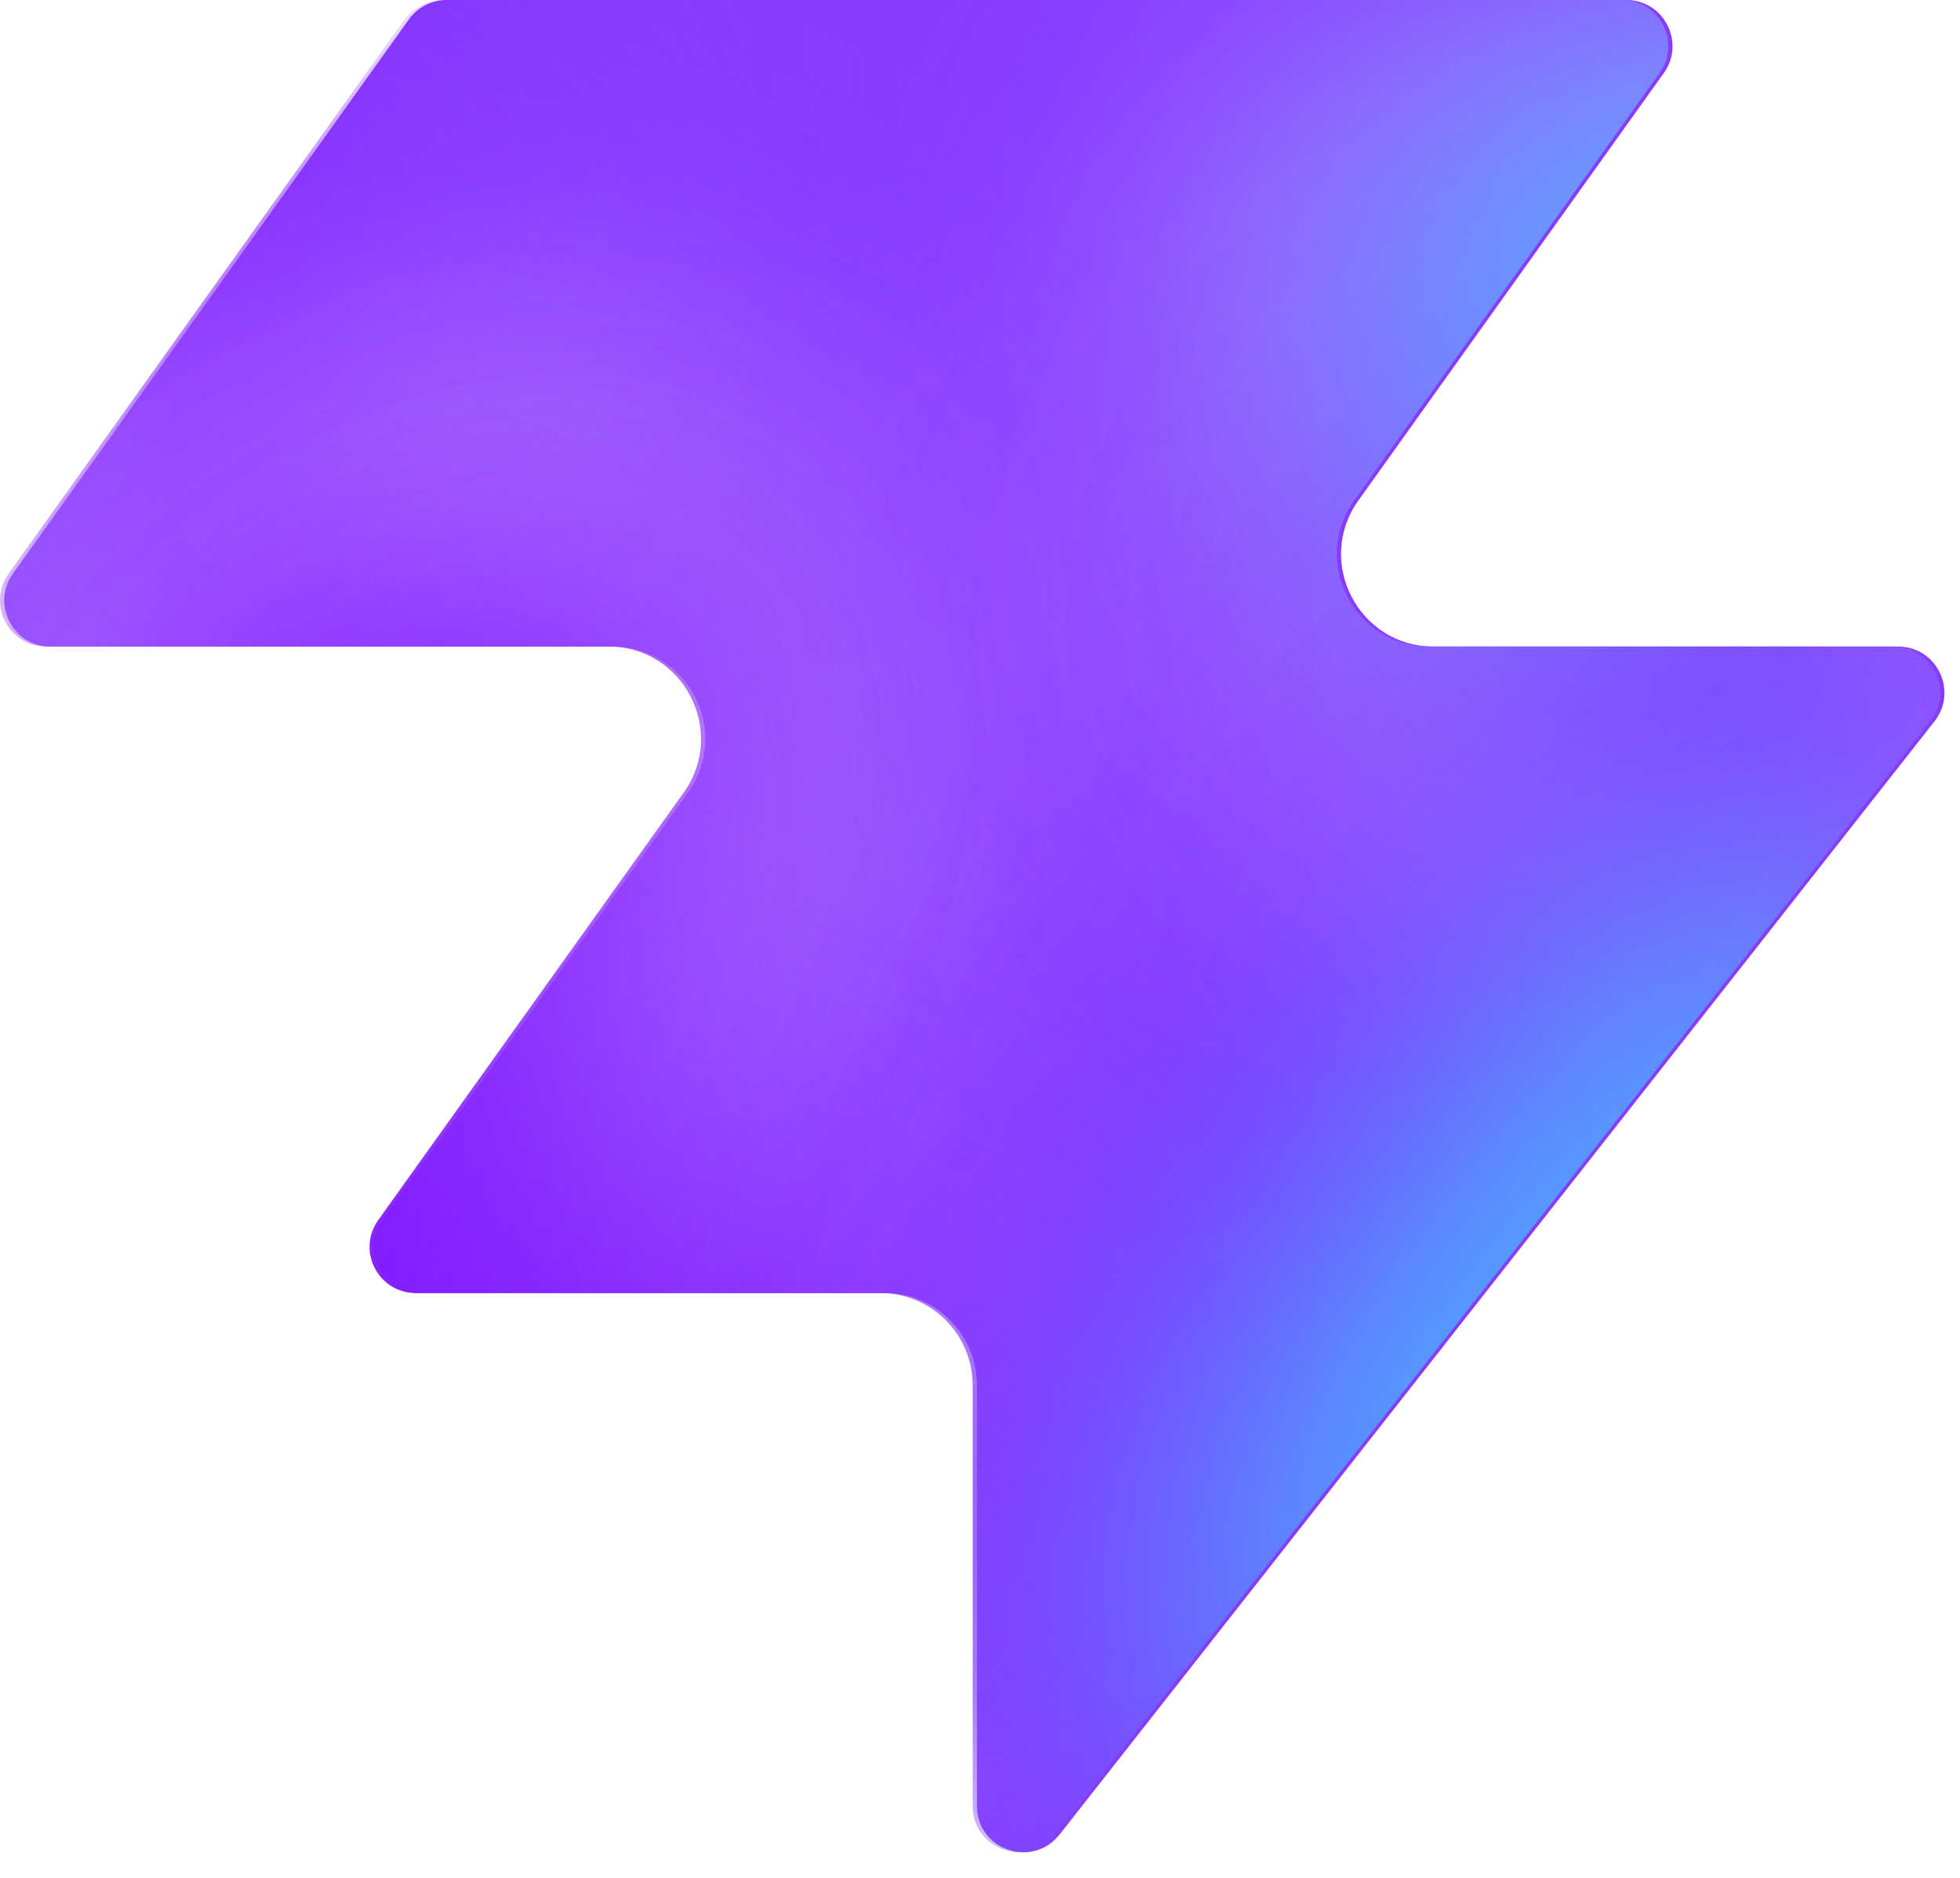
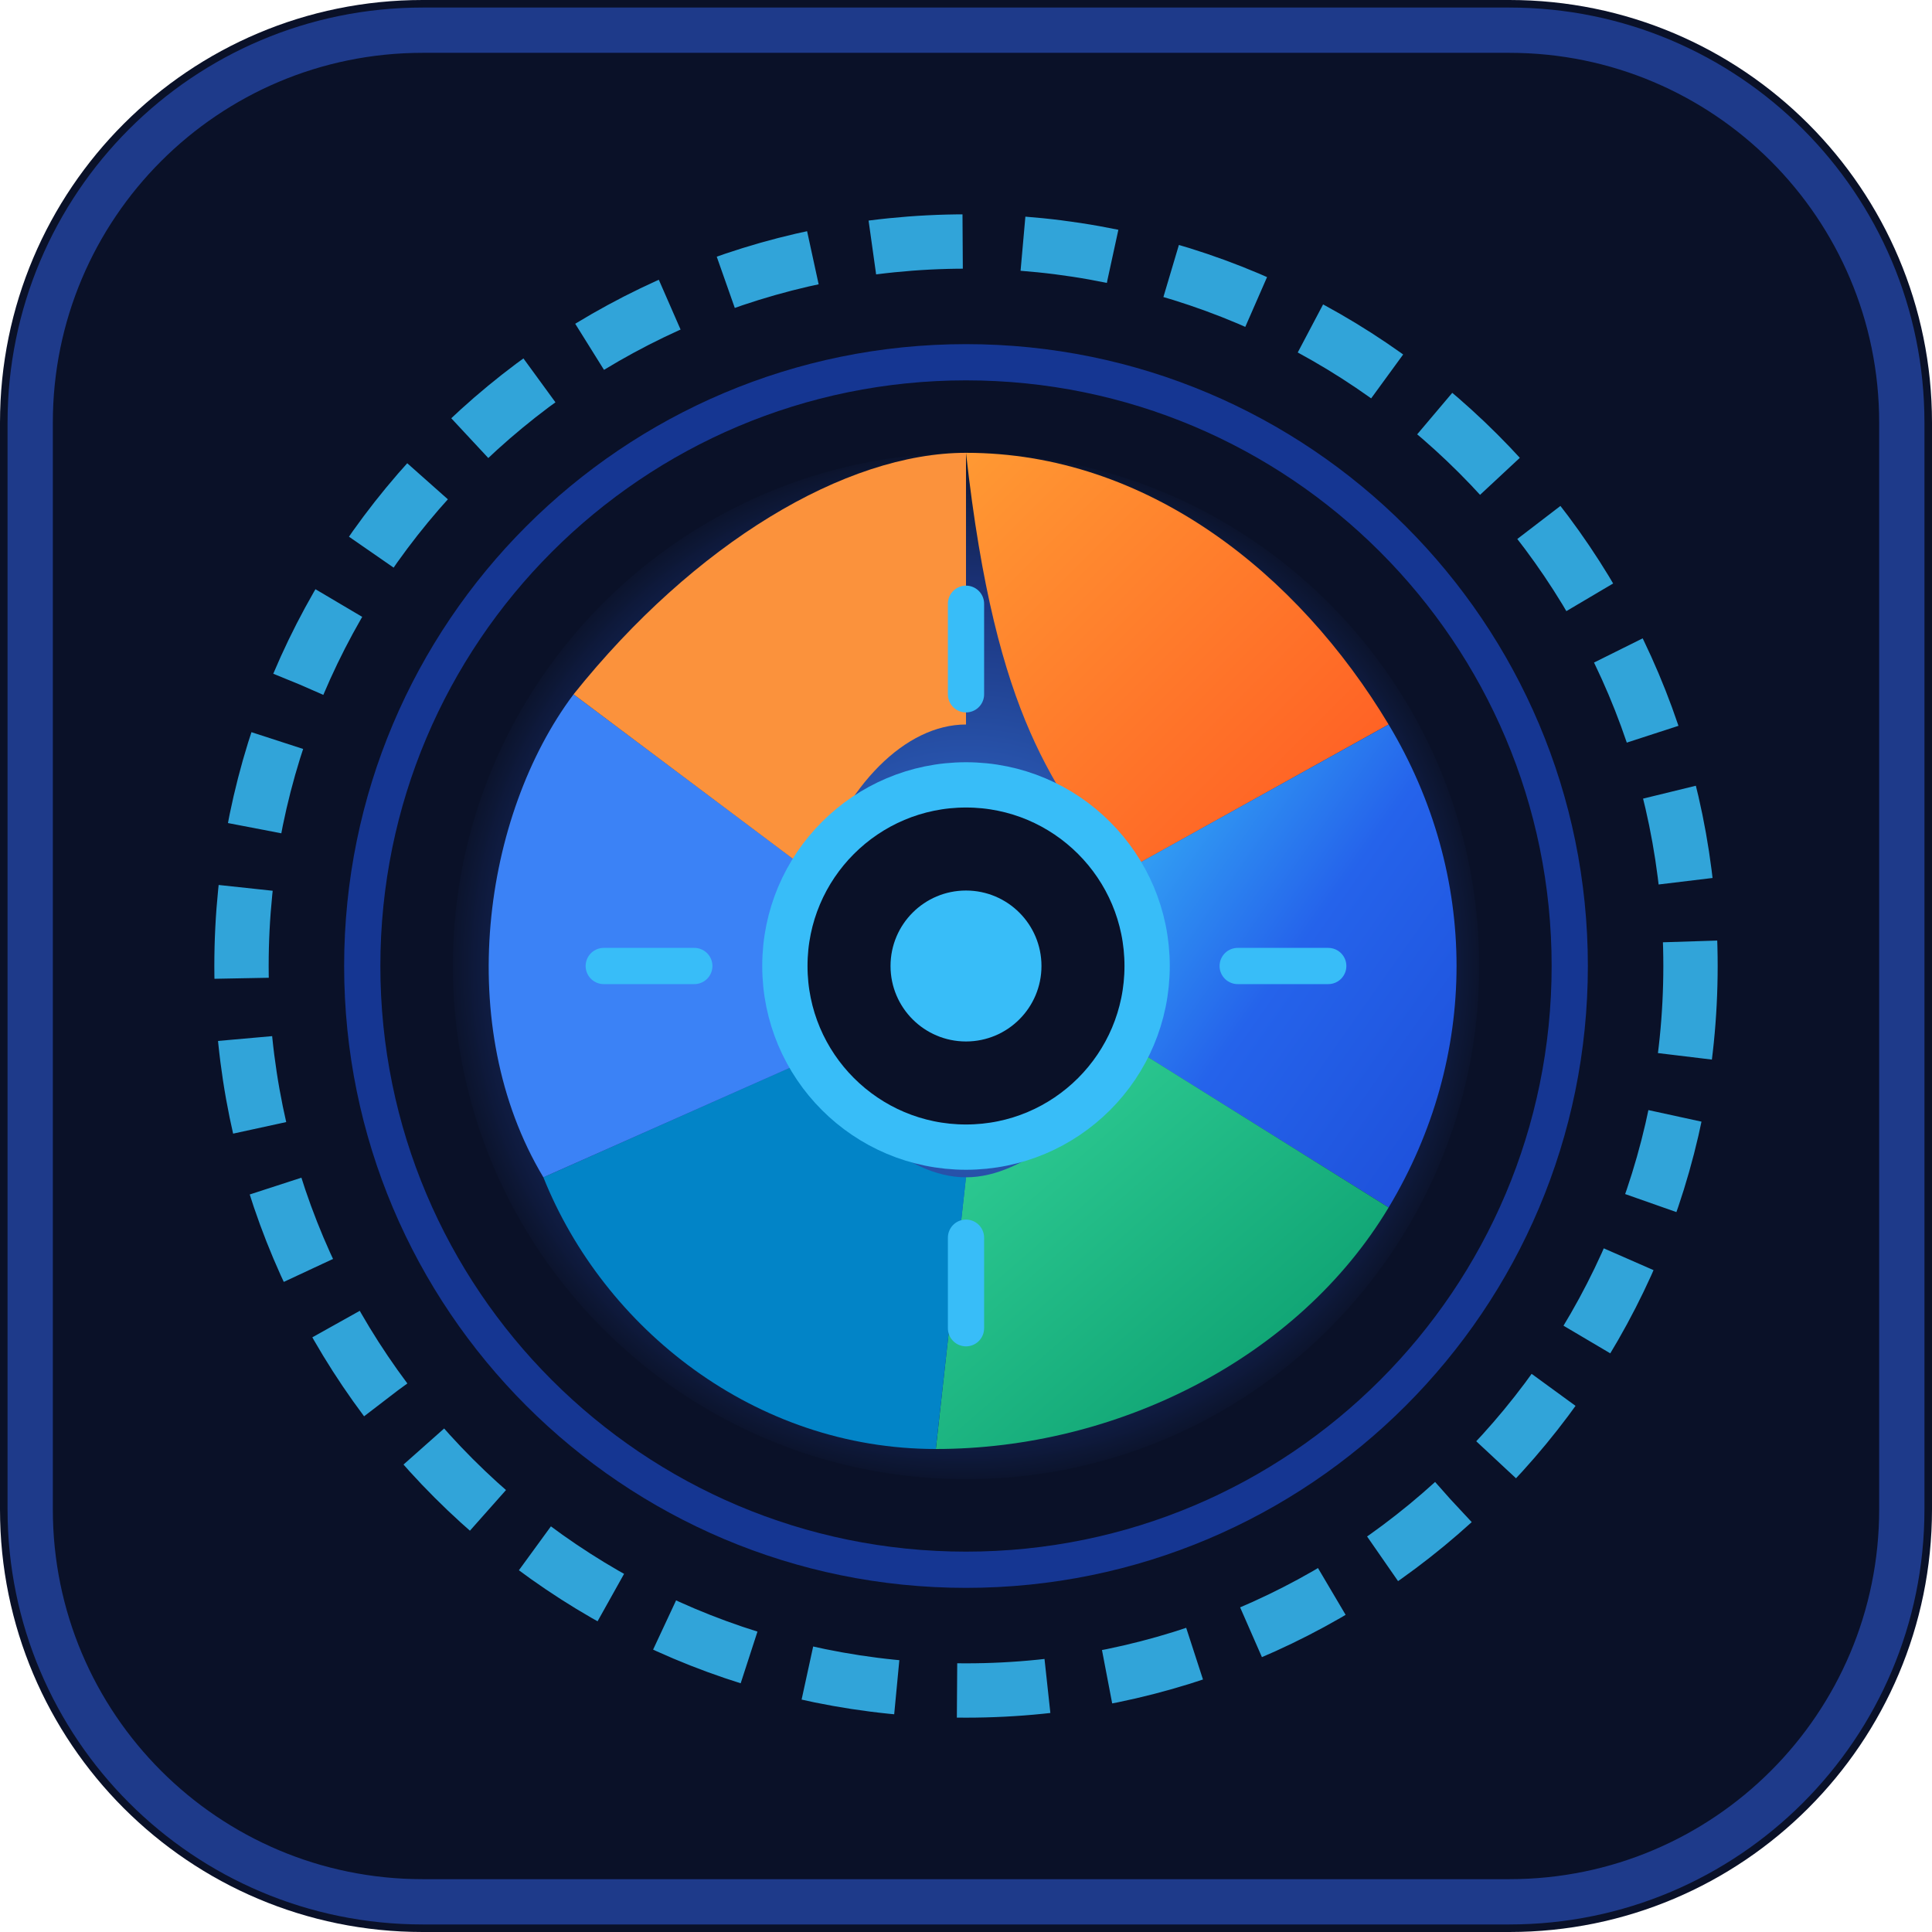
- <svg xmlns="http://www.w3.org/2000/svg" width="48" height="46" fill="none" viewBox="0 0 48 46">
-   <path fill="#863bff" d="M25.946 44.938c-.664.845-2.021.375-2.021-.698V33.937a2.26 2.26 0 0 0-2.262-2.262H10.287c-.92 0-1.456-1.04-.92-1.788l7.48-10.471c1.07-1.497 0-3.578-1.842-3.578H1.237c-.92 0-1.456-1.04-.92-1.788L10.013.474c.214-.297.556-.474.92-.474h28.894c.92 0 1.456 1.04.92 1.788l-7.48 10.471c-1.07 1.498 0 3.579 1.842 3.579h11.377c.943 0 1.473 1.088.89 1.83L25.947 44.94z" style="fill:#863bff;fill:color(display-p3 .525 .23 1);fill-opacity:1" />
-   <mask id="a" width="48" height="46" x="0" y="0" maskUnits="userSpaceOnUse" style="mask-type:alpha">
-     <path fill="#000" d="M25.842 44.938c-.664.844-2.021.375-2.021-.698V33.937a2.26 2.26 0 0 0-2.262-2.262H10.183c-.92 0-1.456-1.04-.92-1.788l7.48-10.471c1.07-1.498 0-3.579-1.842-3.579H1.133c-.92 0-1.456-1.04-.92-1.787L9.91.473c.214-.297.556-.474.92-.474h28.894c.92 0 1.456 1.04.92 1.788l-7.48 10.471c-1.07 1.498 0 3.578 1.842 3.578h11.377c.943 0 1.473 1.088.89 1.832L25.843 44.94z" style="fill:#000;fill-opacity:1" />
-   </mask>
-   <g mask="url(#a)">
-     <g filter="url(#b)">
-       <ellipse cx="5.508" cy="14.704" fill="#ede6ff" rx="5.508" ry="14.704" style="fill:#ede6ff;fill:color(display-p3 .927 .903 1);fill-opacity:1" transform="matrix(.00324 1 1 -.00324 -4.47 31.516)" />
-     </g>
-     <g filter="url(#c)">
-       <ellipse cx="10.399" cy="29.851" fill="#ede6ff" rx="10.399" ry="29.851" style="fill:#ede6ff;fill:color(display-p3 .927 .903 1);fill-opacity:1" transform="matrix(.00324 1 1 -.00324 -39.328 7.883)" />
-     </g>
-     <g filter="url(#d)">
-       <ellipse cx="5.508" cy="30.487" fill="#7e14ff" rx="5.508" ry="30.487" style="fill:#7e14ff;fill:color(display-p3 .492 .077 1);fill-opacity:1" transform="rotate(89.814 -25.913 -14.639)scale(1 -1)" />
-     </g>
-     <g filter="url(#e)">
-       <ellipse cx="5.508" cy="30.599" fill="#7e14ff" rx="5.508" ry="30.599" style="fill:#7e14ff;fill:color(display-p3 .492 .077 1);fill-opacity:1" transform="rotate(89.814 -32.644 -3.334)scale(1 -1)" />
-     </g>
-     <g filter="url(#f)">
-       <ellipse cx="5.508" cy="30.599" fill="#7e14ff" rx="5.508" ry="30.599" style="fill:#7e14ff;fill:color(display-p3 .492 .077 1);fill-opacity:1" transform="matrix(.00324 1 1 -.00324 -34.34 30.47)" />
-     </g>
-     <g filter="url(#g)">
-       <ellipse cx="14.072" cy="22.078" fill="#ede6ff" rx="14.072" ry="22.078" style="fill:#ede6ff;fill:color(display-p3 .927 .903 1);fill-opacity:1" transform="rotate(93.35 24.506 48.493)scale(-1 1)" />
-     </g>
-     <g filter="url(#h)">
-       <ellipse cx="3.47" cy="21.501" fill="#7e14ff" rx="3.47" ry="21.501" style="fill:#7e14ff;fill:color(display-p3 .492 .077 1);fill-opacity:1" transform="rotate(89.009 28.708 47.59)scale(-1 1)" />
-     </g>
-     <g filter="url(#i)">
-       <ellipse cx="3.47" cy="21.501" fill="#7e14ff" rx="3.47" ry="21.501" style="fill:#7e14ff;fill:color(display-p3 .492 .077 1);fill-opacity:1" transform="rotate(89.009 28.708 47.59)scale(-1 1)" />
-     </g>
-     <g filter="url(#j)">
-       <ellipse cx=".387" cy="8.972" fill="#7e14ff" rx="4.407" ry="29.108" style="fill:#7e14ff;fill:color(display-p3 .492 .077 1);fill-opacity:1" transform="rotate(39.51 .387 8.972)" />
-     </g>
-     <g filter="url(#k)">
-       <ellipse cx="47.523" cy="-6.092" fill="#7e14ff" rx="4.407" ry="29.108" style="fill:#7e14ff;fill:color(display-p3 .492 .077 1);fill-opacity:1" transform="rotate(37.892 47.523 -6.092)" />
-     </g>
-     <g filter="url(#l)">
-       <ellipse cx="41.412" cy="6.333" fill="#47bfff" rx="5.971" ry="9.665" style="fill:#47bfff;fill:color(display-p3 .28 .748 1);fill-opacity:1" transform="rotate(37.892 41.412 6.333)" />
-     </g>
-     <g filter="url(#m)">
-       <ellipse cx="-1.879" cy="38.332" fill="#7e14ff" rx="4.407" ry="29.108" style="fill:#7e14ff;fill:color(display-p3 .492 .077 1);fill-opacity:1" transform="rotate(37.892 -1.88 38.332)" />
-     </g>
-     <g filter="url(#n)">
-       <ellipse cx="-1.879" cy="38.332" fill="#7e14ff" rx="4.407" ry="29.108" style="fill:#7e14ff;fill:color(display-p3 .492 .077 1);fill-opacity:1" transform="rotate(37.892 -1.88 38.332)" />
-     </g>
-     <g filter="url(#o)">
-       <ellipse cx="35.651" cy="29.907" fill="#7e14ff" rx="4.407" ry="29.108" style="fill:#7e14ff;fill:color(display-p3 .492 .077 1);fill-opacity:1" transform="rotate(37.892 35.651 29.907)" />
-     </g>
-     <g filter="url(#p)">
-       <ellipse cx="38.418" cy="32.4" fill="#47bfff" rx="5.971" ry="15.297" style="fill:#47bfff;fill:color(display-p3 .28 .748 1);fill-opacity:1" transform="rotate(37.892 38.418 32.4)" />
-     </g>
-   </g>
+ <svg xmlns="http://www.w3.org/2000/svg" viewBox="0 0 64 64" fill="none" width="64" height="64">
  <defs>
-     <filter id="b" width="60.045" height="41.654" x="-19.77" y="16.149" color-interpolation-filters="sRGB" filterUnits="userSpaceOnUse">
-       <feFlood flood-opacity="0" result="BackgroundImageFix" />
-       <feBlend in="SourceGraphic" in2="BackgroundImageFix" result="shape" />
-       <feGaussianBlur result="effect1_foregroundBlur_2002_17158" stdDeviation="7.659" />
-     </filter>
-     <filter id="c" width="90.34" height="51.437" x="-54.613" y="-7.533" color-interpolation-filters="sRGB" filterUnits="userSpaceOnUse">
-       <feFlood flood-opacity="0" result="BackgroundImageFix" />
-       <feBlend in="SourceGraphic" in2="BackgroundImageFix" result="shape" />
-       <feGaussianBlur result="effect1_foregroundBlur_2002_17158" stdDeviation="7.659" />
-     </filter>
-     <filter id="d" width="79.355" height="29.4" x="-49.64" y="2.03" color-interpolation-filters="sRGB" filterUnits="userSpaceOnUse">
-       <feFlood flood-opacity="0" result="BackgroundImageFix" />
-       <feBlend in="SourceGraphic" in2="BackgroundImageFix" result="shape" />
-       <feGaussianBlur result="effect1_foregroundBlur_2002_17158" stdDeviation="4.596" />
-     </filter>
-     <filter id="e" width="79.579" height="29.4" x="-45.045" y="20.029" color-interpolation-filters="sRGB" filterUnits="userSpaceOnUse">
-       <feFlood flood-opacity="0" result="BackgroundImageFix" />
-       <feBlend in="SourceGraphic" in2="BackgroundImageFix" result="shape" />
-       <feGaussianBlur result="effect1_foregroundBlur_2002_17158" stdDeviation="4.596" />
-     </filter>
-     <filter id="f" width="79.579" height="29.4" x="-43.513" y="21.178" color-interpolation-filters="sRGB" filterUnits="userSpaceOnUse">
-       <feFlood flood-opacity="0" result="BackgroundImageFix" />
-       <feBlend in="SourceGraphic" in2="BackgroundImageFix" result="shape" />
-       <feGaussianBlur result="effect1_foregroundBlur_2002_17158" stdDeviation="4.596" />
-     </filter>
-     <filter id="g" width="74.749" height="58.852" x="15.756" y="-17.901" color-interpolation-filters="sRGB" filterUnits="userSpaceOnUse">
-       <feFlood flood-opacity="0" result="BackgroundImageFix" />
-       <feBlend in="SourceGraphic" in2="BackgroundImageFix" result="shape" />
-       <feGaussianBlur result="effect1_foregroundBlur_2002_17158" stdDeviation="7.659" />
-     </filter>
-     <filter id="h" width="61.377" height="25.362" x="23.548" y="2.284" color-interpolation-filters="sRGB" filterUnits="userSpaceOnUse">
-       <feFlood flood-opacity="0" result="BackgroundImageFix" />
-       <feBlend in="SourceGraphic" in2="BackgroundImageFix" result="shape" />
-       <feGaussianBlur result="effect1_foregroundBlur_2002_17158" stdDeviation="4.596" />
-     </filter>
-     <filter id="i" width="61.377" height="25.362" x="23.548" y="2.284" color-interpolation-filters="sRGB" filterUnits="userSpaceOnUse">
-       <feFlood flood-opacity="0" result="BackgroundImageFix" />
-       <feBlend in="SourceGraphic" in2="BackgroundImageFix" result="shape" />
-       <feGaussianBlur result="effect1_foregroundBlur_2002_17158" stdDeviation="4.596" />
-     </filter>
-     <filter id="j" width="56.045" height="63.649" x="-27.636" y="-22.853" color-interpolation-filters="sRGB" filterUnits="userSpaceOnUse">
-       <feFlood flood-opacity="0" result="BackgroundImageFix" />
-       <feBlend in="SourceGraphic" in2="BackgroundImageFix" result="shape" />
-       <feGaussianBlur result="effect1_foregroundBlur_2002_17158" stdDeviation="4.596" />
-     </filter>
-     <filter id="k" width="54.814" height="64.646" x="20.116" y="-38.415" color-interpolation-filters="sRGB" filterUnits="userSpaceOnUse">
-       <feFlood flood-opacity="0" result="BackgroundImageFix" />
-       <feBlend in="SourceGraphic" in2="BackgroundImageFix" result="shape" />
-       <feGaussianBlur result="effect1_foregroundBlur_2002_17158" stdDeviation="4.596" />
-     </filter>
-     <filter id="l" width="33.541" height="35.313" x="24.641" y="-11.323" color-interpolation-filters="sRGB" filterUnits="userSpaceOnUse">
-       <feFlood flood-opacity="0" result="BackgroundImageFix" />
-       <feBlend in="SourceGraphic" in2="BackgroundImageFix" result="shape" />
-       <feGaussianBlur result="effect1_foregroundBlur_2002_17158" stdDeviation="4.596" />
-     </filter>
-     <filter id="m" width="54.814" height="64.646" x="-29.286" y="6.009" color-interpolation-filters="sRGB" filterUnits="userSpaceOnUse">
-       <feFlood flood-opacity="0" result="BackgroundImageFix" />
-       <feBlend in="SourceGraphic" in2="BackgroundImageFix" result="shape" />
-       <feGaussianBlur result="effect1_foregroundBlur_2002_17158" stdDeviation="4.596" />
-     </filter>
-     <filter id="n" width="54.814" height="64.646" x="-29.286" y="6.009" color-interpolation-filters="sRGB" filterUnits="userSpaceOnUse">
-       <feFlood flood-opacity="0" result="BackgroundImageFix" />
-       <feBlend in="SourceGraphic" in2="BackgroundImageFix" result="shape" />
-       <feGaussianBlur result="effect1_foregroundBlur_2002_17158" stdDeviation="4.596" />
-     </filter>
-     <filter id="o" width="54.814" height="64.646" x="8.244" y="-2.416" color-interpolation-filters="sRGB" filterUnits="userSpaceOnUse">
-       <feFlood flood-opacity="0" result="BackgroundImageFix" />
-       <feBlend in="SourceGraphic" in2="BackgroundImageFix" result="shape" />
-       <feGaussianBlur result="effect1_foregroundBlur_2002_17158" stdDeviation="4.596" />
-     </filter>
-     <filter id="p" width="39.409" height="43.623" x="18.713" y="10.588" color-interpolation-filters="sRGB" filterUnits="userSpaceOnUse">
-       <feFlood flood-opacity="0" result="BackgroundImageFix" />
-       <feBlend in="SourceGraphic" in2="BackgroundImageFix" result="shape" />
-       <feGaussianBlur result="effect1_foregroundBlur_2002_17158" stdDeviation="4.596" />
-     </filter>
+     <linearGradient id="fav-saffron" x1="0%" y1="0%" x2="100%" y2="100%">
+       <stop offset="0%" stop-color="#FF9933" />
+       <stop offset="100%" stop-color="#FF5722" />
+     </linearGradient>
+     <linearGradient id="fav-cobalt" x1="0%" y1="0%" x2="100%" y2="100%">
+       <stop offset="0%" stop-color="#38BDF8" />
+       <stop offset="50%" stop-color="#2563EB" />
+       <stop offset="100%" stop-color="#1D4ED8" />
+     </linearGradient>
+     <linearGradient id="fav-emerald" x1="0%" y1="0%" x2="100%" y2="100%">
+       <stop offset="0%" stop-color="#34D399" />
+       <stop offset="100%" stop-color="#059669" />
+     </linearGradient>
+     <radialGradient id="fav-iris" cx="50%" cy="50%" r="50%">
+       <stop offset="0%" stop-color="#3B82F6" stop-opacity="0.9" />
+       <stop offset="70%" stop-color="#1E3A8A" stop-opacity="0.9" />
+       <stop offset="100%" stop-color="#0B132B" stop-opacity="1" />
+     </radialGradient>
  </defs>
+   <rect width="64" height="64" rx="14" fill="#0A1128" />
+   <rect width="62" height="62" x="1" y="1" rx="13" stroke="#1E3A8A" stroke-width="1.5" />
+   <circle cx="32" cy="32" r="24" stroke="#38BDF8" stroke-width="1.8" stroke-dasharray="3 2" opacity="0.85" />
+   <circle cx="32" cy="32" r="20" stroke="#1D4ED8" stroke-width="1.2" opacity="0.6" />
+   <circle cx="32" cy="32" r="17" fill="url(#fav-iris)" />
+   <path d="M 32 15 C 38 15, 43 19, 46 24 L 37 29 C 35 26, 33 24, 32 15 Z" fill="url(#fav-saffron)" />
+   <path d="M 46 24 C 49 29, 49 35, 46 40 L 38 35 C 39 33, 39 30, 37 29 Z" fill="url(#fav-cobalt)" />
+   <path d="M 46 40 C 43 45, 37 48, 31 48 L 32 39 C 34 39, 36 37, 38 35 Z" fill="url(#fav-emerald)" />
+   <path d="M 31 48 C 25 48, 20 44, 18 39 L 27 35 C 28 37, 30 39, 32 39 Z" fill="#0284C7" />
+   <path d="M 18 39 C 15 34, 16 27, 19 23 L 27 29 C 26 31, 26 33, 27 35 Z" fill="#3B82F6" />
+   <path d="M 19 23 C 23 18, 28 15, 32 15 L 32 24 C 30 24, 28 26, 27 29 Z" fill="#FB923C" />
+   <circle cx="32" cy="32" r="6" fill="#0A1128" stroke="#38BDF8" stroke-width="1.5" />
+   <circle cx="32" cy="32" r="2.5" fill="#38BDF8" />
+   <line x1="32" y1="20" x2="32" y2="23" stroke="#38BDF8" stroke-width="1.2" stroke-linecap="round" />
+   <line x1="32" y1="41" x2="32" y2="44" stroke="#38BDF8" stroke-width="1.2" stroke-linecap="round" />
+   <line x1="20" y1="32" x2="23" y2="32" stroke="#38BDF8" stroke-width="1.2" stroke-linecap="round" />
+   <line x1="41" y1="32" x2="44" y2="32" stroke="#38BDF8" stroke-width="1.2" stroke-linecap="round" />
</svg>
